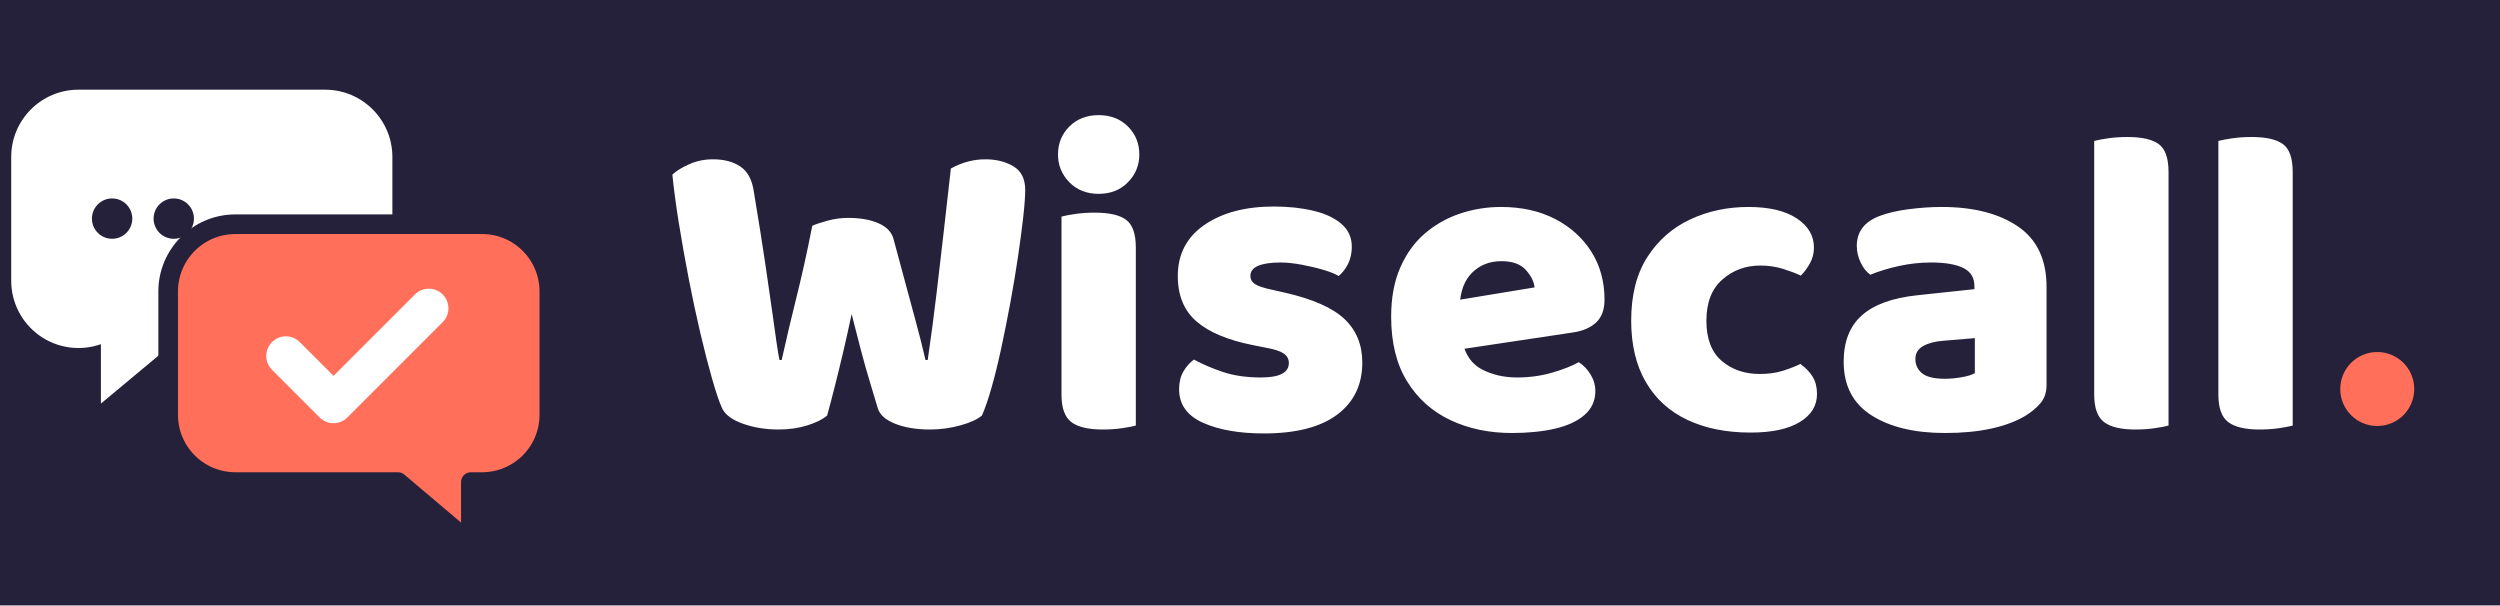
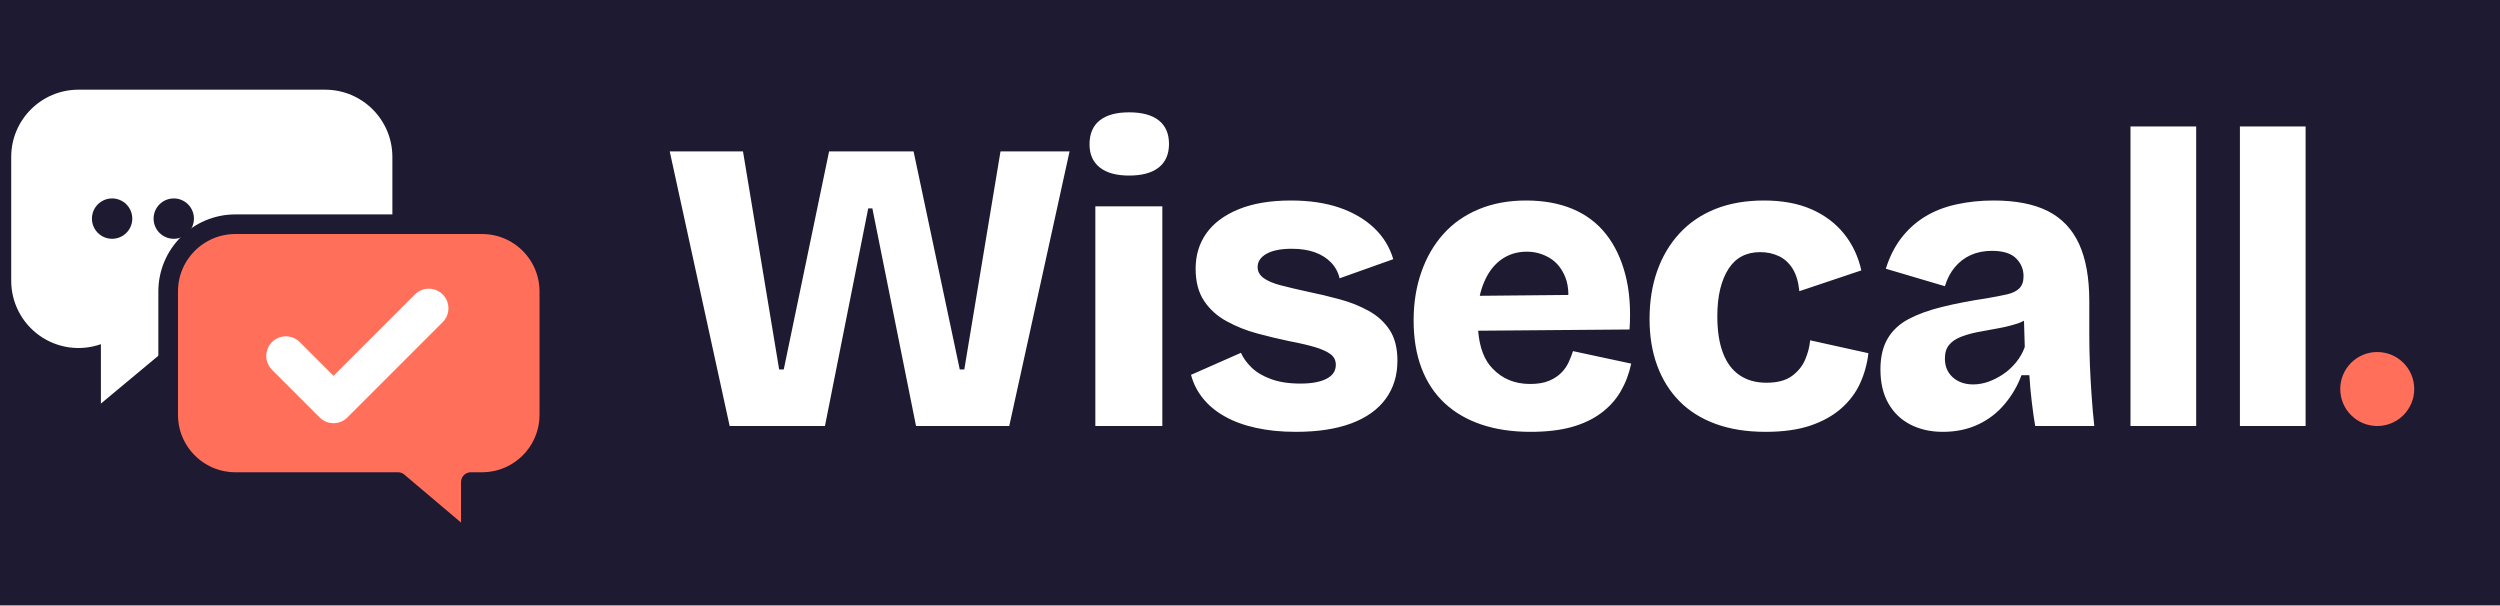
<svg xmlns="http://www.w3.org/2000/svg" viewBox="0 0 446 108" width="446" height="108">
-   <rect width="446" height="108" rx="0" fill="#25213B" />
+   <rect width="446" height="108" rx="0" fill="#1E1A31" />
  <g transform="translate(0,4)">
    <path d="M14 12h44a12 12 0 0 1 12 12v22a12 12 0 0 1-12 12H30l-12 10v-10.6A12 12 0 0 1 2 46V24A12 12 0 0 1 14 12z" fill="#FFFFFF" />
-     <path d="M42 36h44a12 12 0 0 1 12 12v22a12 12 0 0 1-12 12h-2v11l-13-11H42a12 12 0 0 1-12-12V48a12 12 0 0 1 12-12z" fill="#FF6F59" stroke="#25213B" stroke-width="3.5" stroke-linejoin="round" />
+     <path d="M42 36h44a12 12 0 0 1 12 12v22a12 12 0 0 1-12 12h-2v11l-13-11H42a12 12 0 0 1-12-12V48a12 12 0 0 1 12-12z" fill="#FF6F59" stroke="#1E1A31" stroke-width="3.5" stroke-linejoin="round" />
    <path d="M51 59.5l8.5 8.5 17-17" fill="none" stroke="#FFFFFF" stroke-width="7" stroke-linecap="round" stroke-linejoin="round" />
-     <circle cx="20" cy="35" r="3.6" fill="#25213B" />
-     <circle cx="31" cy="35" r="3.6" fill="#25213B" />
+     <circle cx="20" cy="35" r="3.6" fill="#1E1A31" />
+     <circle cx="31" cy="35" r="3.6" fill="#1E1A31" />
  </g>
-   <path d="M144.91 40.276Q145.768 39.886 147.601 39.379Q149.434 38.872 151.306 38.872Q154.582 38.872 156.766 39.847Q158.95 40.822 159.418 42.694Q160.588 46.984 161.524 50.494Q162.46 54.004 163.357 57.28Q164.254 60.556 165.112 64.222H165.502Q166.438 57.826 167.101 52.171Q167.764 46.516 168.388 41.095Q169.012 35.674 169.636 30.058Q172.6 28.42 175.798 28.42Q178.684 28.42 180.79 29.668Q182.896 30.916 182.896 33.88Q182.896 35.596 182.545 38.716Q182.194 41.836 181.609 45.814Q181.024 49.792 180.244 54.004Q179.464 58.216 178.606 62.194Q177.748 66.172 176.851 69.292Q175.954 72.412 175.174 74.128Q174.004 75.142 171.352 75.883Q168.7 76.624 165.892 76.624Q162.304 76.624 159.73 75.61Q157.156 74.596 156.61 72.88Q155.986 70.774 155.206 68.2Q154.426 65.626 153.607 62.545Q152.788 59.464 151.93 56.032Q151.228 59.386 150.448 62.701Q149.668 66.016 148.927 68.941Q148.186 71.866 147.562 74.128Q146.392 75.142 144.052 75.883Q141.712 76.624 138.904 76.624Q135.472 76.624 132.586 75.61Q129.7 74.596 128.842 72.88Q128.062 71.164 127.048 67.615Q126.034 64.066 124.942 59.425Q123.85 54.784 122.875 49.753Q121.9 44.722 121.12 39.886Q120.34 35.05 119.95 31.15Q121.042 30.136 122.992 29.278Q124.942 28.42 127.204 28.42Q130.168 28.42 132.079 29.707Q133.99 30.994 134.458 34.036Q135.784 41.992 136.564 47.296Q137.344 52.6 137.812 55.954Q138.28 59.308 138.553 61.219Q138.826 63.13 139.06 64.222H139.45Q140.152 61.102 140.776 58.45Q141.4 55.798 142.063 53.146Q142.726 50.494 143.428 47.374Q144.13 44.254 144.91 40.276ZM188.746 27.562Q188.746 24.598 190.774 22.57Q192.802 20.542 196.0 20.542Q199.198 20.542 201.226 22.57Q203.254 24.598 203.254 27.562Q203.254 30.448 201.226 32.515Q199.198 34.582 196.0 34.582Q192.802 34.582 190.774 32.515Q188.746 30.448 188.746 27.562ZM189.37 55.408H202.63V75.922Q201.772 76.156 200.173 76.39Q198.574 76.624 196.702 76.624Q192.88 76.624 191.125 75.298Q189.37 73.972 189.37 70.384ZM202.63 62.35H189.37V38.638Q190.228 38.404 191.827 38.17Q193.426 37.936 195.298 37.936Q199.198 37.936 200.914 39.223Q202.63 40.51 202.63 44.176ZM243.034 64.69Q243.034 70.618 238.549 73.972Q234.064 77.326 225.484 77.326Q218.854 77.326 214.603 75.415Q210.352 73.504 210.352 69.448Q210.352 67.576 211.132 66.25Q211.912 64.924 213.004 64.144Q215.266 65.392 218.191 66.367Q221.116 67.342 224.938 67.342Q229.93 67.342 229.93 64.768Q229.93 63.676 228.994 63.052Q228.058 62.428 225.874 62.038L223.534 61.57Q216.826 60.244 213.472 57.358Q210.118 54.472 210.118 49.246Q210.118 43.396 214.876 40.12Q219.634 36.844 227.278 36.844Q231.1 36.844 234.259 37.585Q237.418 38.326 239.29 39.925Q241.162 41.524 241.162 44.02Q241.162 45.736 240.499 47.062Q239.836 48.388 238.822 49.246Q237.964 48.7 236.131 48.154Q234.298 47.608 232.192 47.218Q230.086 46.828 228.448 46.828Q225.874 46.828 224.47 47.413Q223.066 47.998 223.066 49.246Q223.066 50.104 223.846 50.65Q224.626 51.196 226.81 51.664L229.228 52.21Q236.716 53.926 239.875 56.929Q243.034 59.932 243.034 64.69ZM256.216 62.974 255.748 54.238 273.766 51.274Q273.61 49.714 272.206 48.154Q270.802 46.594 267.838 46.594Q264.718 46.594 262.651 48.622Q260.584 50.65 260.428 54.394L260.896 60.946Q261.676 64.534 264.445 65.938Q267.214 67.342 270.646 67.342Q273.922 67.342 276.886 66.484Q279.85 65.626 281.644 64.612Q282.892 65.392 283.75 66.796Q284.608 68.2 284.608 69.76Q284.608 72.334 282.697 74.011Q280.786 75.688 277.432 76.468Q274.078 77.248 269.71 77.248Q263.626 77.248 258.751 74.947Q253.876 72.646 251.029 68.044Q248.182 63.442 248.182 56.5Q248.182 51.352 249.859 47.608Q251.536 43.864 254.344 41.524Q257.152 39.184 260.623 38.053Q264.094 36.922 267.76 36.922Q273.298 36.922 277.432 39.067Q281.566 41.212 283.906 44.917Q286.246 48.622 286.246 53.458Q286.246 56.11 284.764 57.514Q283.282 58.918 280.63 59.308ZM314.014 47.374Q310.114 47.374 307.267 49.87Q304.42 52.366 304.42 57.202Q304.42 62.038 307.15 64.378Q309.88 66.718 313.936 66.718Q316.276 66.718 318.109 66.133Q319.942 65.548 321.19 64.924Q322.672 66.016 323.413 67.264Q324.154 68.512 324.154 70.306Q324.154 73.426 321.073 75.298Q317.992 77.17 312.298 77.17Q305.824 77.17 301.027 74.908Q296.23 72.646 293.617 68.161Q291.004 63.676 291.004 57.202Q291.004 50.338 293.89 45.853Q296.776 41.368 301.534 39.145Q306.292 36.922 311.908 36.922Q317.446 36.922 320.527 38.95Q323.608 40.978 323.608 44.176Q323.608 45.658 322.906 46.945Q322.204 48.232 321.268 49.168Q319.942 48.544 318.07 47.959Q316.198 47.374 314.014 47.374ZM347.008 67.576Q348.334 67.576 349.933 67.303Q351.532 67.03 352.312 66.562V60.322L346.696 60.79Q344.512 60.946 343.108 61.726Q341.704 62.506 341.704 64.066Q341.704 65.626 342.913 66.601Q344.122 67.576 347.008 67.576ZM346.384 36.922Q354.886 36.922 359.995 40.393Q365.104 43.864 365.104 51.196V68.668Q365.104 70.696 363.973 71.983Q362.842 73.27 361.282 74.206Q358.786 75.688 355.198 76.468Q351.61 77.248 347.008 77.248Q338.818 77.248 333.865 74.089Q328.912 70.93 328.912 64.534Q328.912 59.152 332.149 56.266Q335.386 53.38 342.016 52.678L352.234 51.586V51.04Q352.234 48.778 350.245 47.803Q348.256 46.828 344.512 46.828Q341.626 46.828 338.779 47.452Q335.932 48.076 333.67 49.012Q332.656 48.31 331.954 46.867Q331.252 45.424 331.252 43.864Q331.252 40.12 335.23 38.56Q337.492 37.702 340.573 37.312Q343.654 36.922 346.384 36.922ZM373.606 55.408H386.866V75.922Q386.008 76.156 384.409 76.39Q382.81 76.624 380.938 76.624Q377.116 76.624 375.361 75.298Q373.606 73.972 373.606 70.384ZM386.866 62.35H373.606V25.144Q374.464 24.91 376.063 24.676Q377.662 24.442 379.534 24.442Q383.434 24.442 385.15 25.729Q386.866 27.016 386.866 30.682ZM395.758 55.408H409.018V75.922Q408.16 76.156 406.561 76.39Q404.962 76.624 403.09 76.624Q399.268 76.624 397.513 75.298Q395.758 73.972 395.758 70.384ZM409.018 62.35H395.758V25.144Q396.616 24.91 398.215 24.676Q399.814 24.442 401.686 24.442Q405.586 24.442 407.302 25.729Q409.018 27.016 409.018 30.682Z" fill="#FFFFFF" />
+   <path d="M147.17 76L130.17 76L119.48 27.01L132.55 27.01L139.00 65.91L139.82 65.91L147.91 27.01L162.98 27.01L171.22 65.91L172.03 65.91L178.49 27.01L190.81 27.01L180.05 76L163.42 76L155.63 37.18L154.89 37.18L147.17 76ZM207.36 76L195.41 76L195.41 36.81L207.36 36.81L207.36 76ZM201.43 31.32L201.43 31.32Q198.01 31.32 196.19 29.87Q194.37 28.42 194.37 25.75L194.37 25.75Q194.37 22.93 196.19 21.48Q198.01 20.04 201.43 20.04L201.43 20.04Q204.91 20.04 206.73 21.48Q208.55 22.93 208.55 25.68L208.55 25.68Q208.55 28.42 206.73 29.87Q204.91 31.32 201.43 31.32ZM231.19 77.04L231.19 77.04Q227.25 77.04 224.06 76.33Q220.87 75.63 218.50 74.29Q216.12 72.96 214.60 71.06Q213.08 69.17 212.48 66.87L212.48 66.87L221.39 62.94Q221.91 64.20 223.21 65.50Q224.51 66.80 226.70 67.61Q228.89 68.43 232.00 68.43L232.00 68.43Q234.97 68.43 236.64 67.58Q238.31 66.72 238.31 65.09L238.31 65.09Q238.31 63.90 237.39 63.20Q236.46 62.49 234.60 61.93Q232.75 61.38 230.00 60.86L230.00 60.86Q227.18 60.27 224.29 59.49Q221.39 58.71 218.87 57.33Q216.34 55.96 214.82 53.70Q213.30 51.43 213.30 47.94L213.30 47.94Q213.30 44.31 215.23 41.60Q217.16 38.89 220.98 37.33Q224.80 35.77 230.30 35.77L230.30 35.77Q235.20 35.77 238.91 37.03Q242.62 38.30 245.10 40.63Q247.59 42.97 248.56 46.24L248.56 46.24L238.98 49.65Q238.61 48.02 237.46 46.83Q236.31 45.64 234.57 45.01Q232.82 44.38 230.45 44.38L230.45 44.38Q227.55 44.38 225.96 45.27Q224.36 46.16 224.36 47.65L224.36 47.65Q224.36 48.83 225.44 49.61Q226.51 50.39 228.52 50.91Q230.52 51.43 233.27 52.03L233.27 52.03Q236.16 52.62 239.02 53.40Q241.88 54.18 244.21 55.48Q246.55 56.78 247.93 58.89Q249.30 61.01 249.30 64.35L249.30 64.35Q249.30 68.28 247.22 71.14Q245.14 74.00 241.10 75.52Q237.05 77.04 231.19 77.04ZM273.05 77.04L273.05 77.04Q268.15 77.04 264.29 75.74Q260.43 74.44 257.72 71.92Q255.01 69.39 253.60 65.68Q252.19 61.97 252.19 57.15L252.19 57.15Q252.19 52.47 253.57 48.54Q254.94 44.60 257.50 41.75Q260.06 38.89 263.81 37.33Q267.56 35.77 272.23 35.77L272.23 35.77Q276.98 35.77 280.58 37.29Q284.18 38.81 286.52 41.78Q288.86 44.75 289.97 49.02Q291.08 53.29 290.71 58.78L290.71 58.78L263.70 59.00Q264.07 63.53 266.29 65.76L266.29 65.76Q268.89 68.50 272.97 68.50L272.97 68.50Q274.98 68.50 276.31 67.95Q277.65 67.39 278.50 66.54Q279.36 65.68 279.84 64.64Q280.32 63.60 280.62 62.64L280.62 62.64L291.01 64.87Q290.42 67.61 289.12 69.84Q287.82 72.07 285.63 73.70Q283.44 75.33 280.36 76.19Q277.28 77.04 273.05 77.04ZM263.99 52.77L263.99 52.77L279.80 52.62Q279.80 50.76 279.21 49.35L279.21 49.35Q278.24 47.05 276.39 45.98Q274.53 44.90 272.38 44.90L272.38 44.90Q269.78 44.90 267.82 46.31Q265.85 47.72 264.74 50.39L264.74 50.39Q264.29 51.43 263.99 52.77ZM314.98 77.04L314.98 77.04Q309.94 77.04 306.08 75.63Q302.22 74.22 299.62 71.58Q297.02 68.95 295.65 65.24Q294.28 61.53 294.28 56.93L294.28 56.93Q294.28 52.17 295.65 48.32Q297.02 44.46 299.62 41.64Q302.22 38.81 306.00 37.29Q309.79 35.77 314.69 35.77L314.69 35.77Q319.59 35.77 323.15 37.33Q326.71 38.89 328.98 41.71Q331.24 44.53 332.06 48.24L332.06 48.24L321.00 51.95Q320.77 49.50 319.81 47.94Q318.84 46.39 317.32 45.68Q315.80 44.98 314.02 44.98L314.02 44.98Q312.16 44.98 310.75 45.72Q309.34 46.46 308.38 47.94Q307.41 49.43 306.89 51.54Q306.37 53.66 306.37 56.41L306.37 56.41Q306.37 60.34 307.38 62.97Q308.38 65.61 310.35 66.94Q312.31 68.28 315.13 68.28L315.13 68.28Q318.03 68.28 319.66 67.09Q321.29 65.91 322.04 64.16Q322.78 62.42 322.93 60.71L322.93 60.71L333.32 63.01Q333.02 65.76 331.87 68.32Q330.72 70.88 328.49 72.85Q326.27 74.81 322.96 75.93Q319.66 77.04 314.98 77.04ZM346.60 77.04L346.60 77.04Q343.34 77.04 340.81 75.74Q338.29 74.44 336.88 71.95Q335.47 69.47 335.47 65.91L335.47 65.91Q335.47 62.57 336.77 60.38Q338.07 58.19 340.55 56.89Q343.04 55.59 346.53 54.74Q350.02 53.88 354.47 53.21L354.47 53.21Q356.62 52.84 358.07 52.51Q359.52 52.17 360.26 51.43Q361.00 50.69 361.00 49.28L361.00 49.28Q361.00 47.42 359.67 46.09Q358.33 44.75 355.36 44.75L355.36 44.75Q353.28 44.75 351.61 45.49Q349.94 46.24 348.76 47.65Q347.57 49.06 346.97 51.06L346.97 51.06L336.43 47.94Q337.40 44.83 339.14 42.53Q340.89 40.23 343.34 38.70Q345.79 37.18 348.94 36.48Q352.10 35.77 355.66 35.77L355.66 35.77Q361.60 35.77 365.34 37.66Q369.09 39.56 370.91 43.53Q372.73 47.50 372.73 53.73L372.73 53.73L372.73 59.75Q372.73 62.42 372.84 65.13Q372.95 67.84 373.14 70.54Q373.32 73.25 373.62 76L373.62 76L363.08 76Q362.78 74.29 362.49 71.88Q362.19 69.47 362.04 66.94L362.04 66.94L360.63 66.94Q359.59 69.77 357.62 72.10Q355.66 74.44 352.87 75.74Q350.09 77.04 346.60 77.04ZM352.02 68.58L352.02 68.58Q353.36 68.58 354.73 68.10Q356.10 67.61 357.36 66.76Q358.63 65.91 359.67 64.64Q360.70 63.38 361.22 61.90L361.22 61.90L361.08 57.22Q360.41 57.59 359.59 57.82L359.59 57.82Q357.88 58.34 356.14 58.63Q354.40 58.93 352.73 59.26Q351.06 59.60 349.76 60.12Q348.46 60.64 347.72 61.53Q346.97 62.42 346.97 63.98L346.97 63.98Q346.97 66.05 348.38 67.32Q349.79 68.58 352.02 68.58ZM391.80 76L380.08 76L380.08 22.56L391.80 22.56L391.80 76ZM411.32 76L399.60 76L399.60 22.56L411.32 22.56L411.32 76Z" fill="#FFFFFF" />
  <circle cx="424.1" cy="69.4" r="6.6" fill="#FF6F59" />
</svg>
